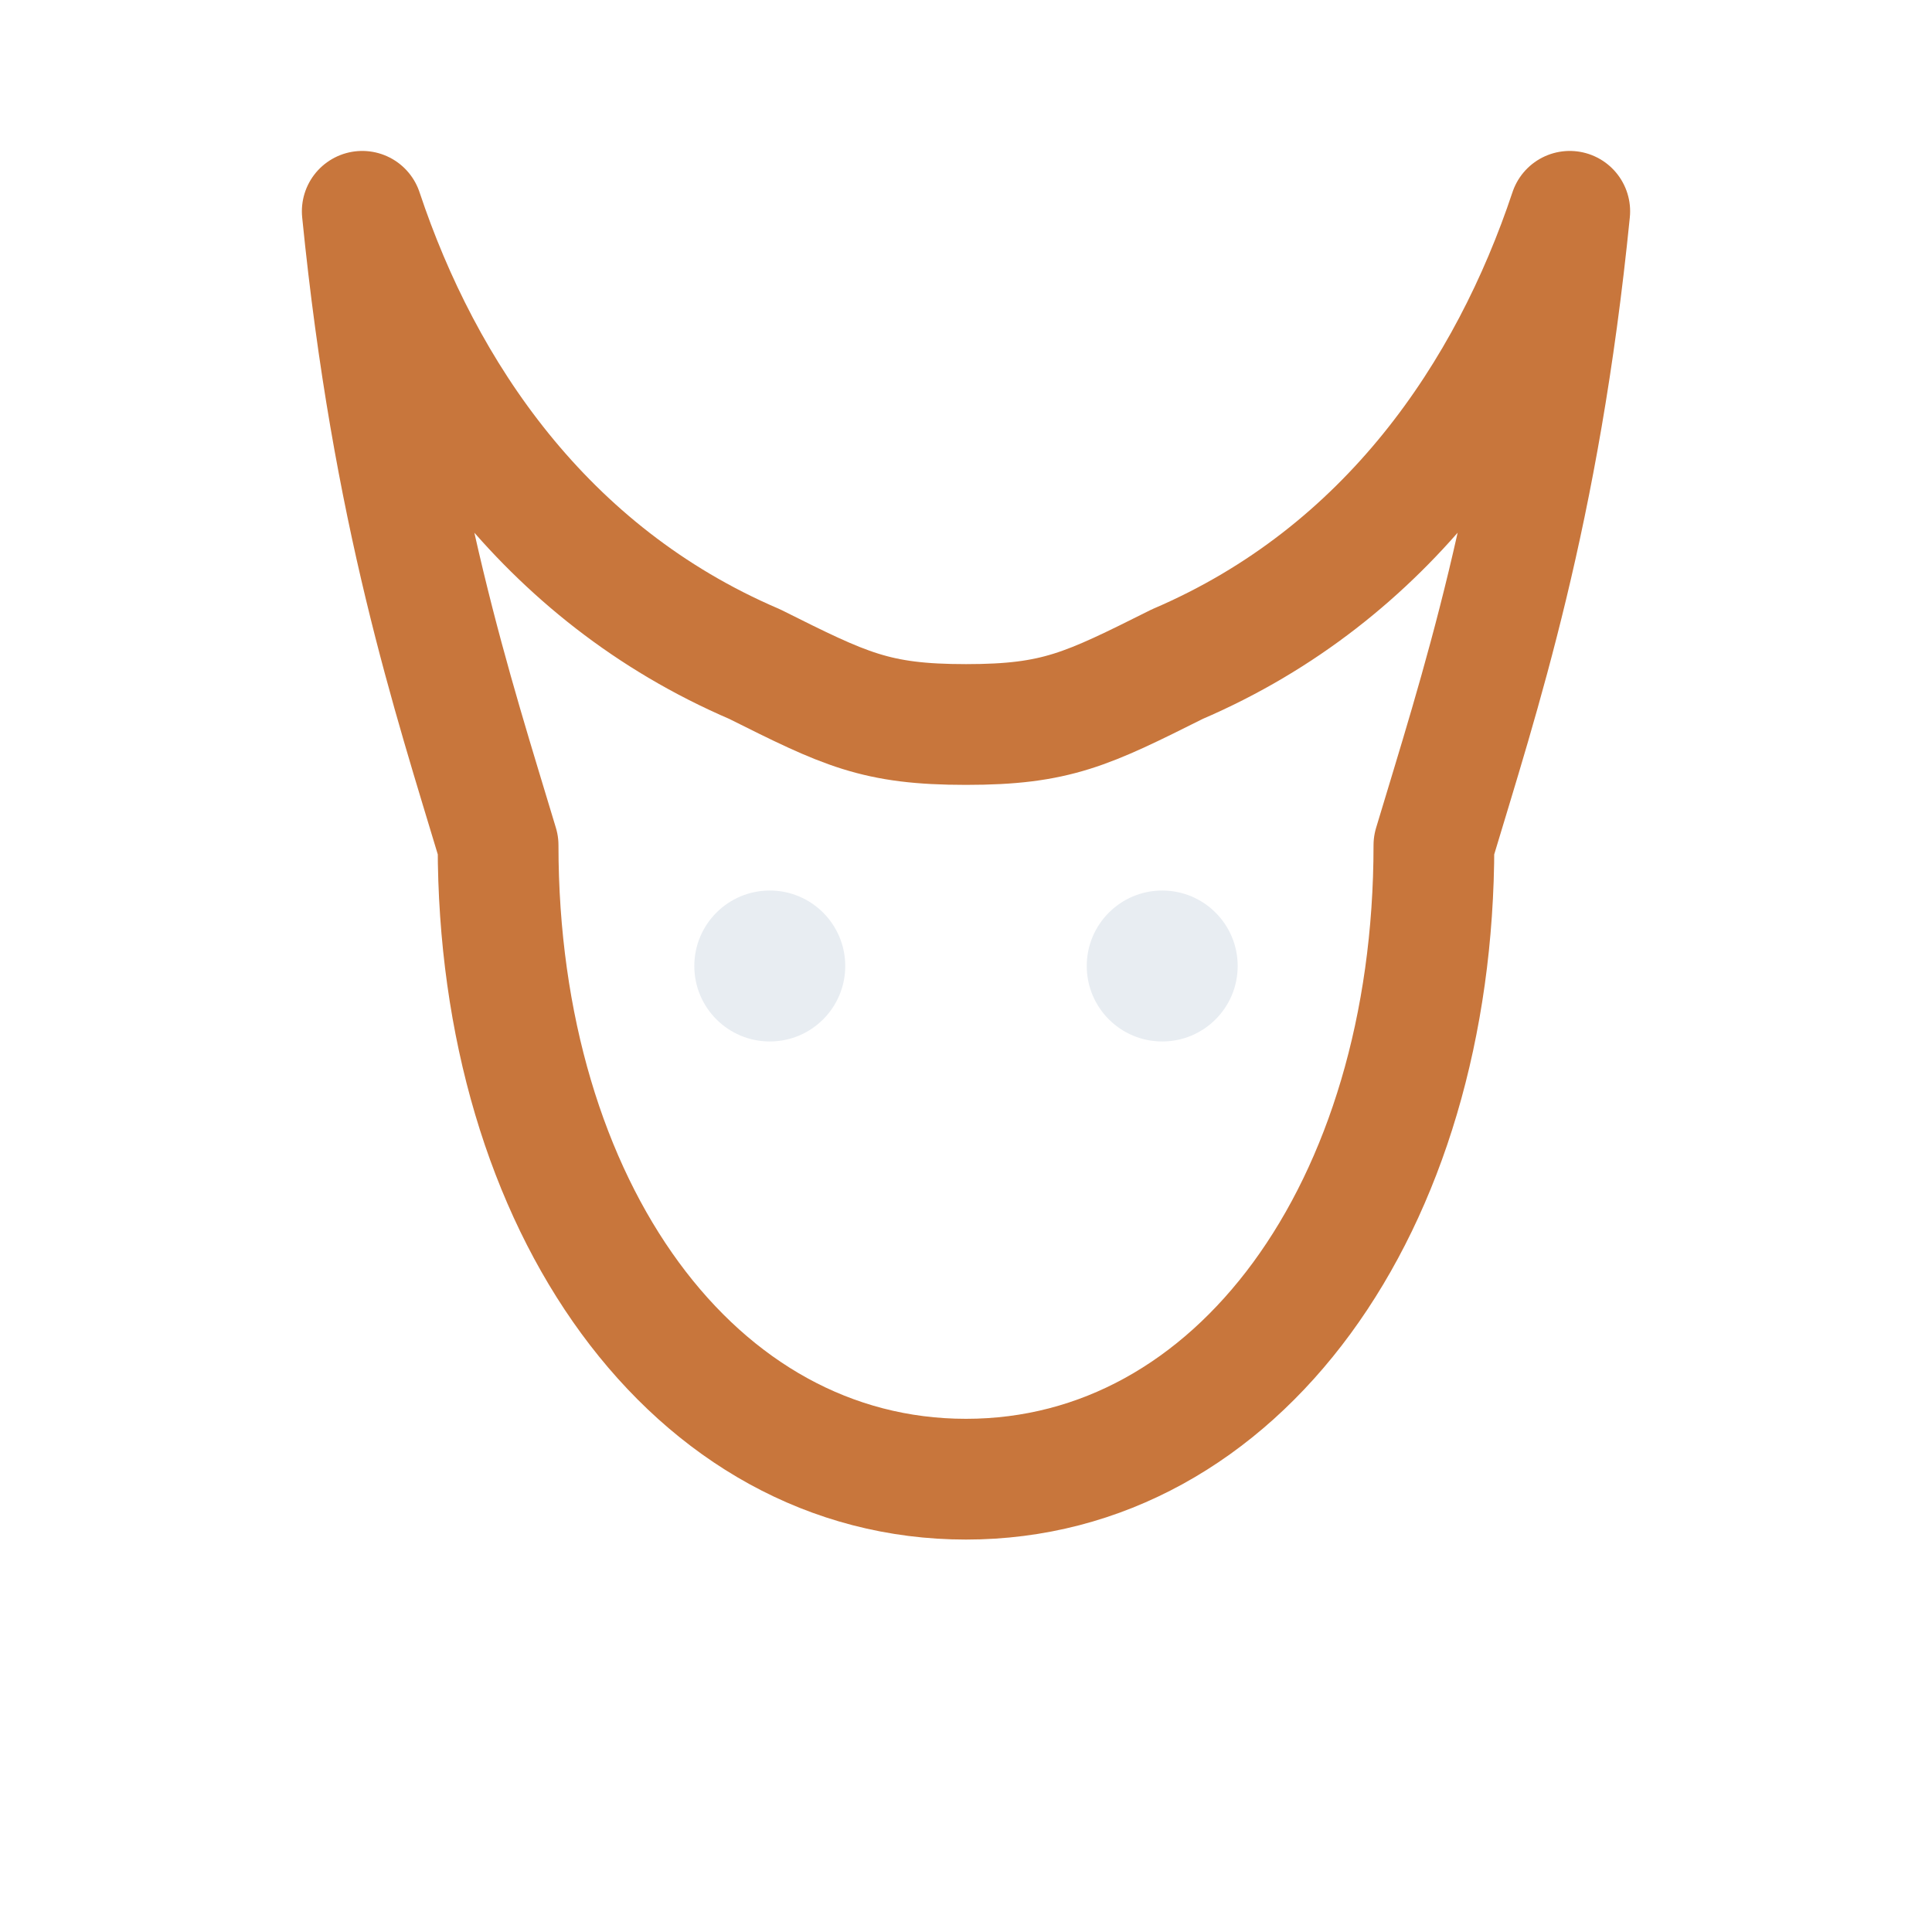
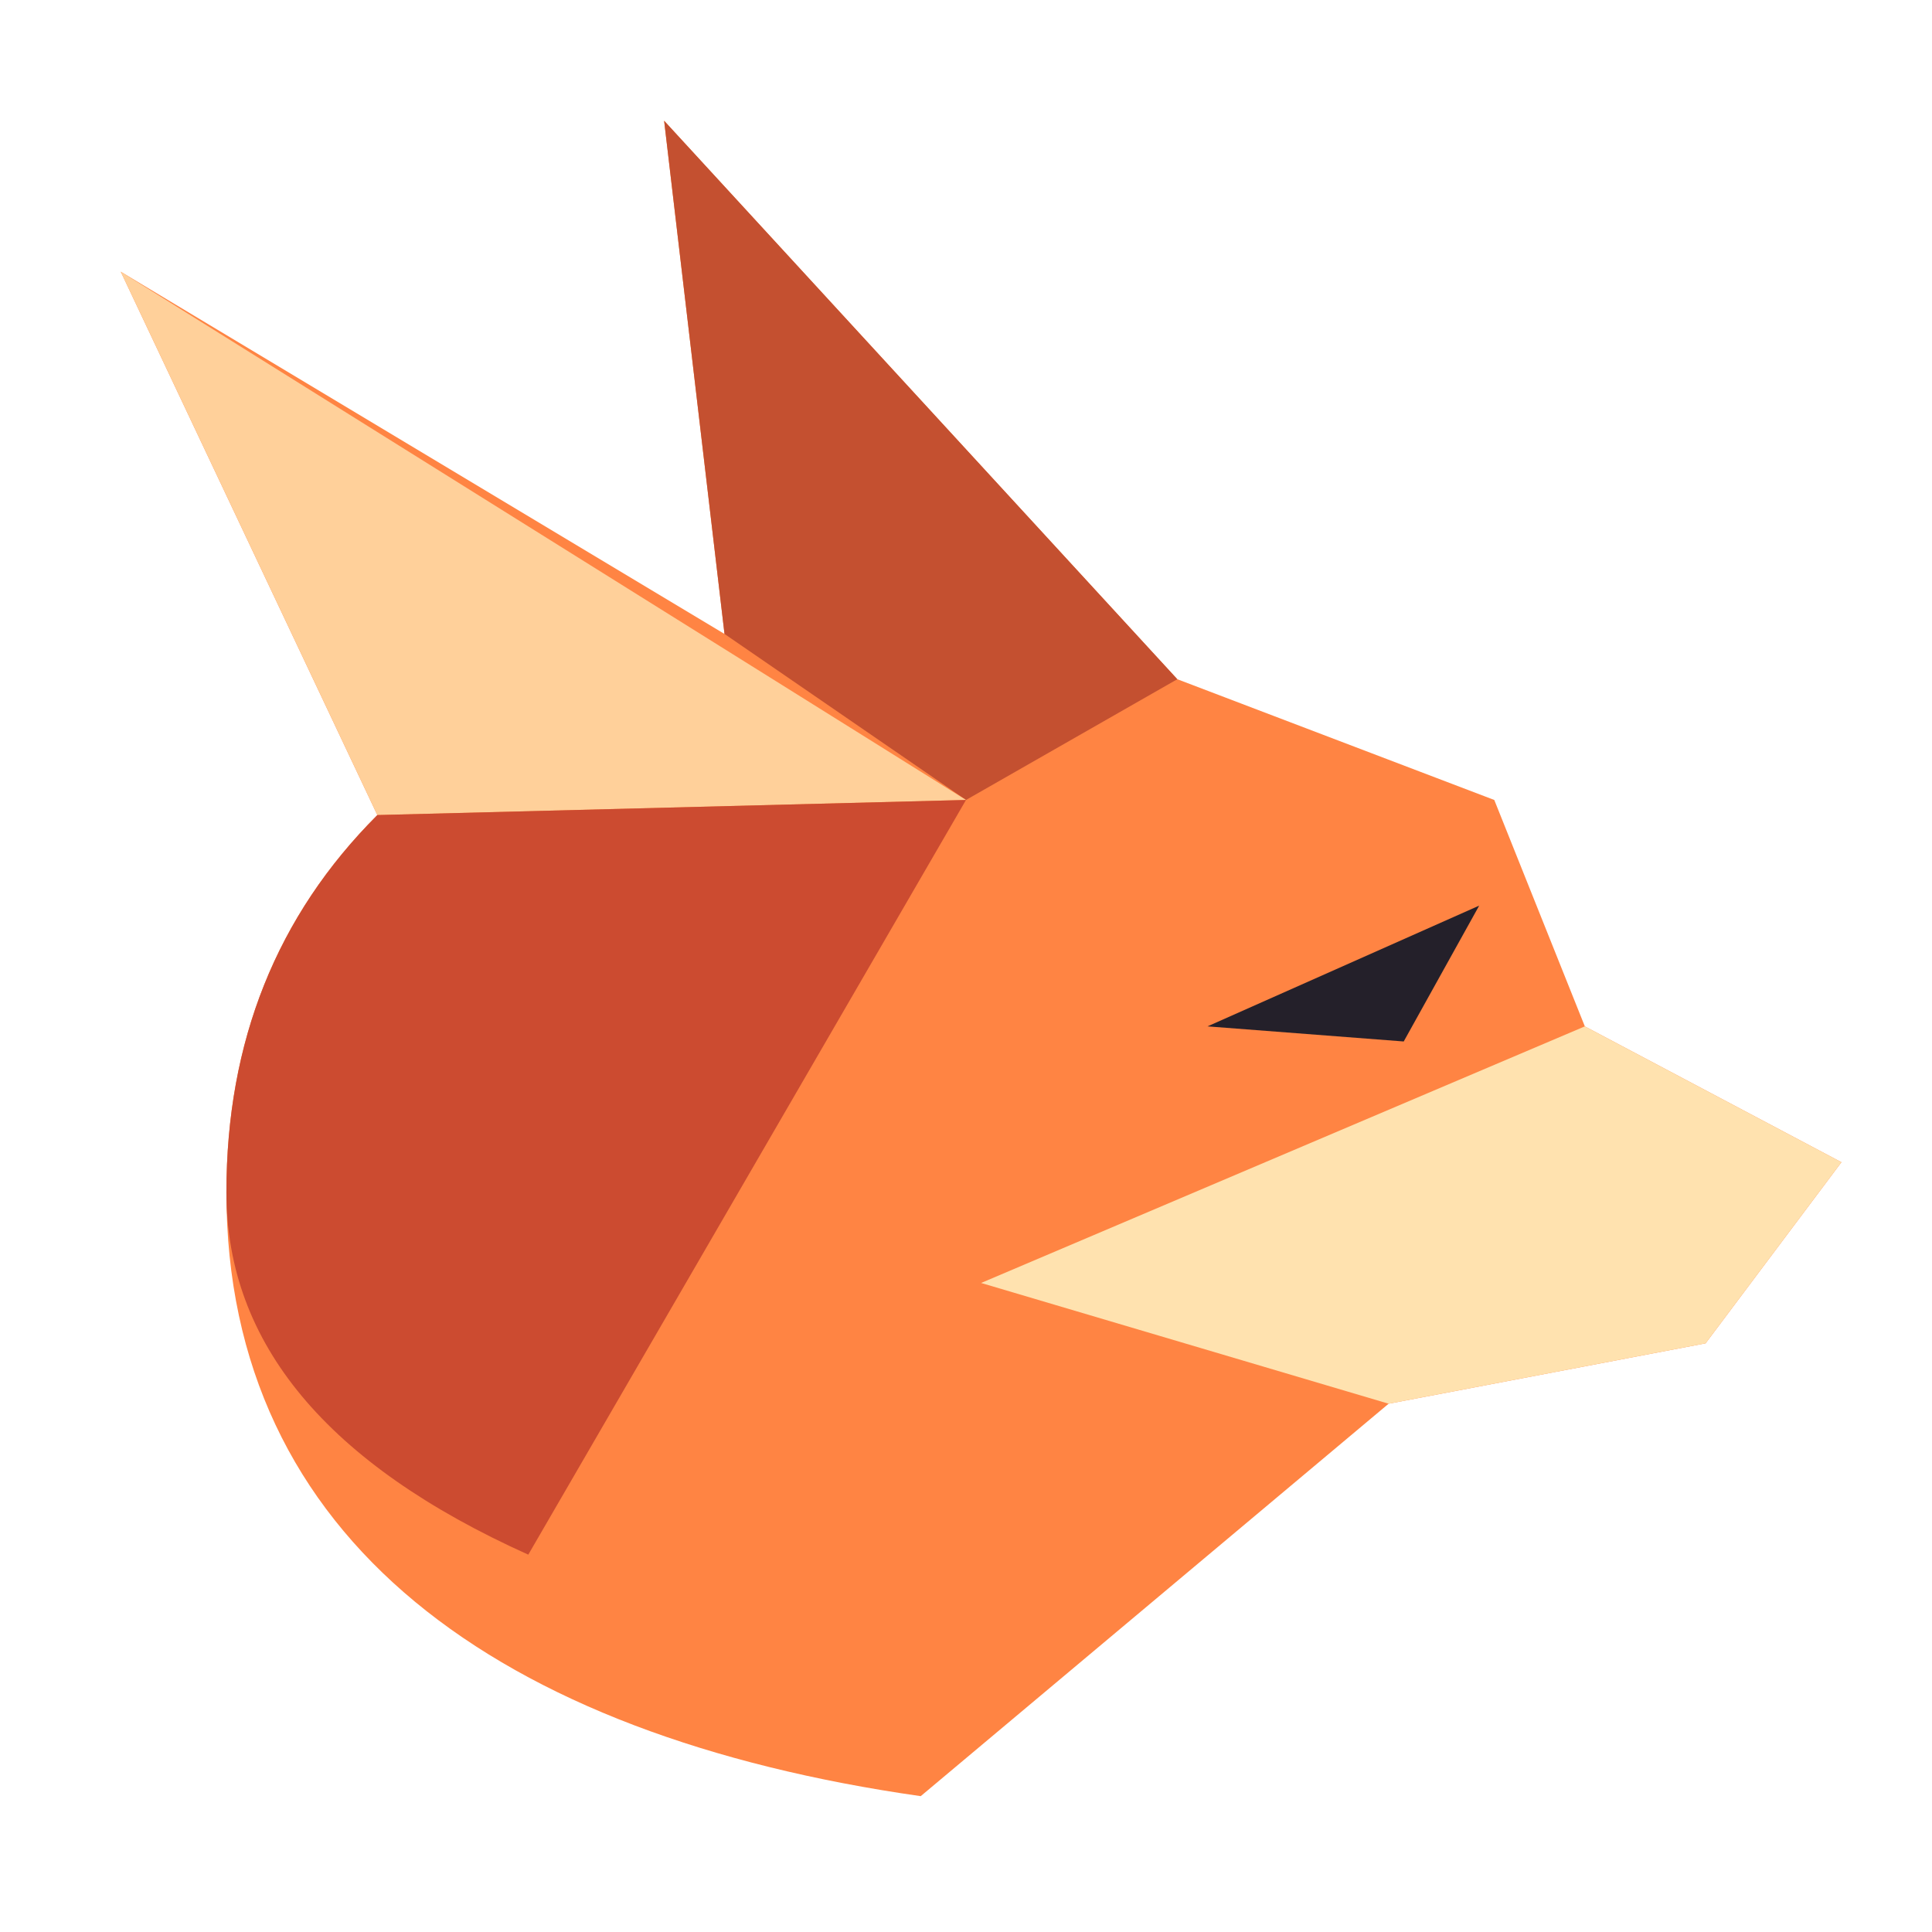
- <svg xmlns="http://www.w3.org/2000/svg" viewBox="0 0 128 128" fill="none" role="img" aria-label="Caracal">
-   <path d="M24 14 C26 34 30 46 33 56 C33 80 46 98 64 98 C82 98 95 80 95 56 C98 46 102 34 104 14 C100 26 92 38 78 44 C72 47 70 48 64 48 C58 48 56 47 50 44 C36 38 28 26 24 14 Z" stroke="#C8763C" stroke-width="8" stroke-linejoin="round" stroke-linecap="round" />
-   <circle cx="51" cy="64" r="5" fill="#E8EDF2" />
-   <circle cx="77" cy="64" r="5" fill="#E8EDF2" />
+ <svg xmlns="http://www.w3.org/2000/svg" viewBox="0 0 128 128" role="img" aria-label="Caracal">
+   <path fill="#FF8443" d="M8 18 48 42 44 8 78 45 99 53 105 68 122 77 113 89 92 93 61 119C33 115 15 102 15 79Q15 64 25 54Z" />
+   <path fill="#C45030" d="M44 8 78 45 64 53 48 42Z" />
+   <path fill="#FFD09A" d="M8 18 64 53 25 54Z" />
+   <path fill="#CC4B30" d="M15 79Q15 64 25 54L64 53 35 103Q15 94 15 79Z" />
+   <path fill="#FFE2AF" d="M65 85 105 68 122 77 113 89 92 93Z" />
+   <path fill="#24202A" d="M80 68 98 60 93 69Z" />
</svg>
